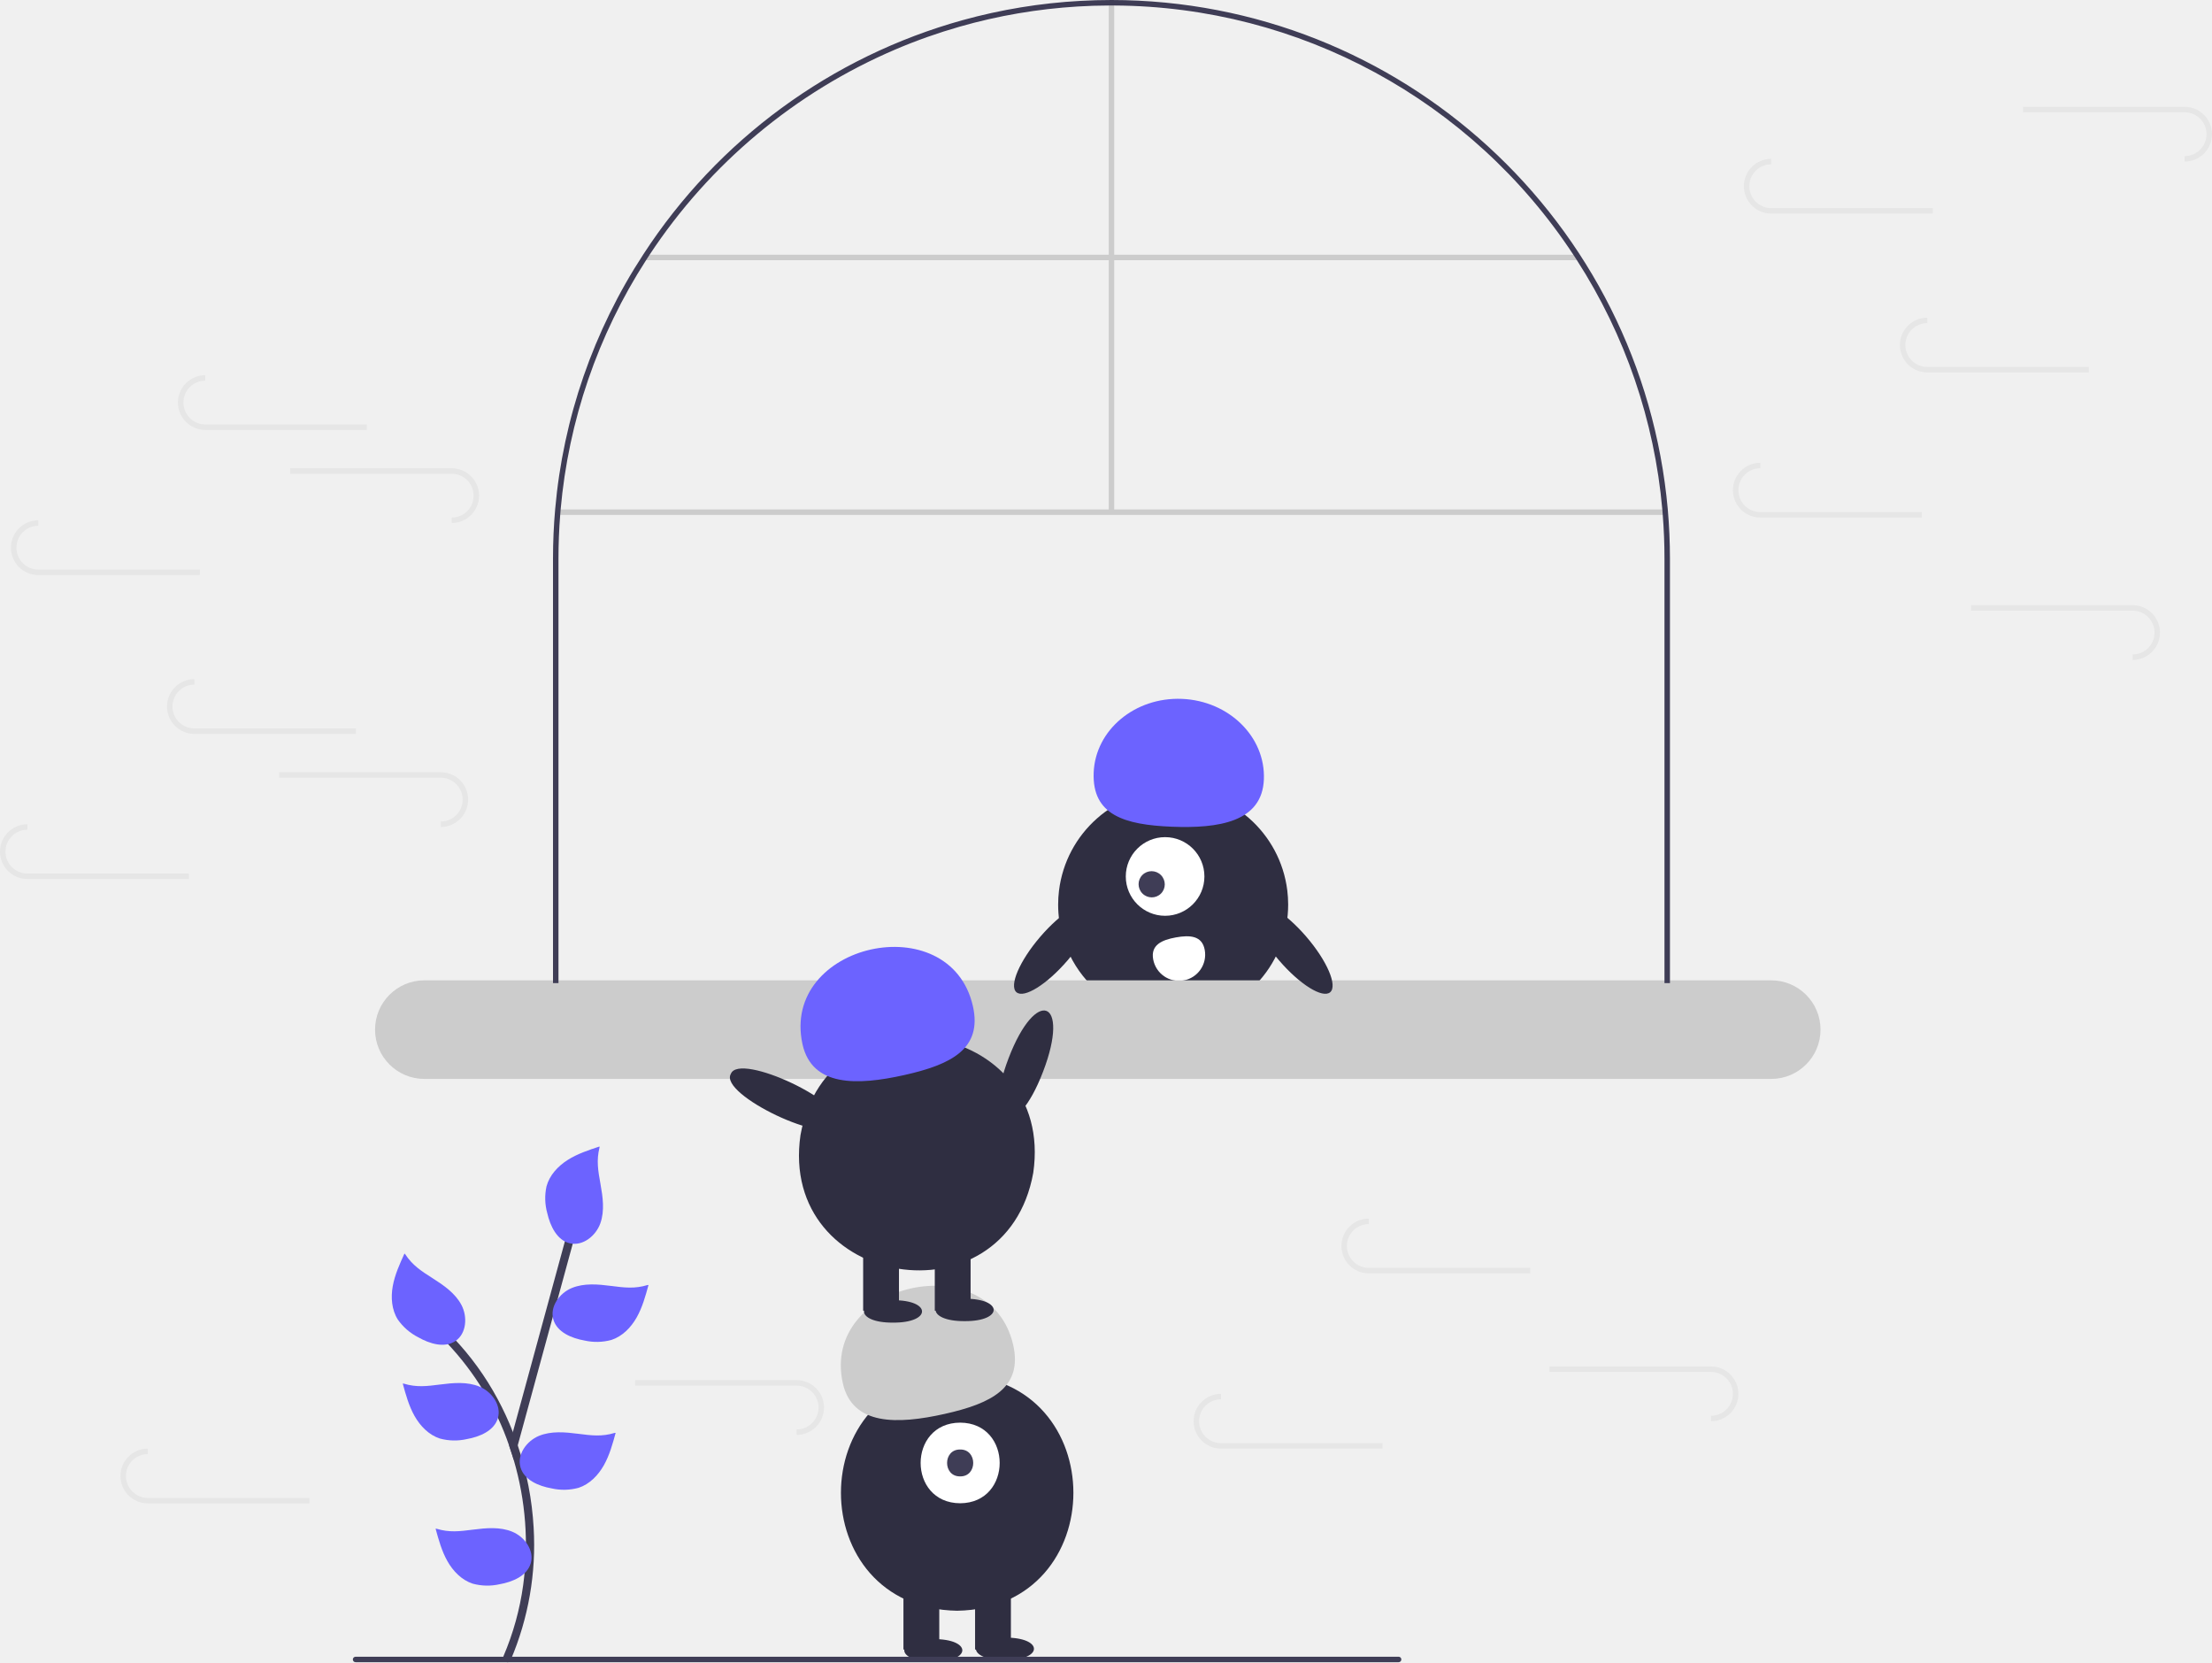
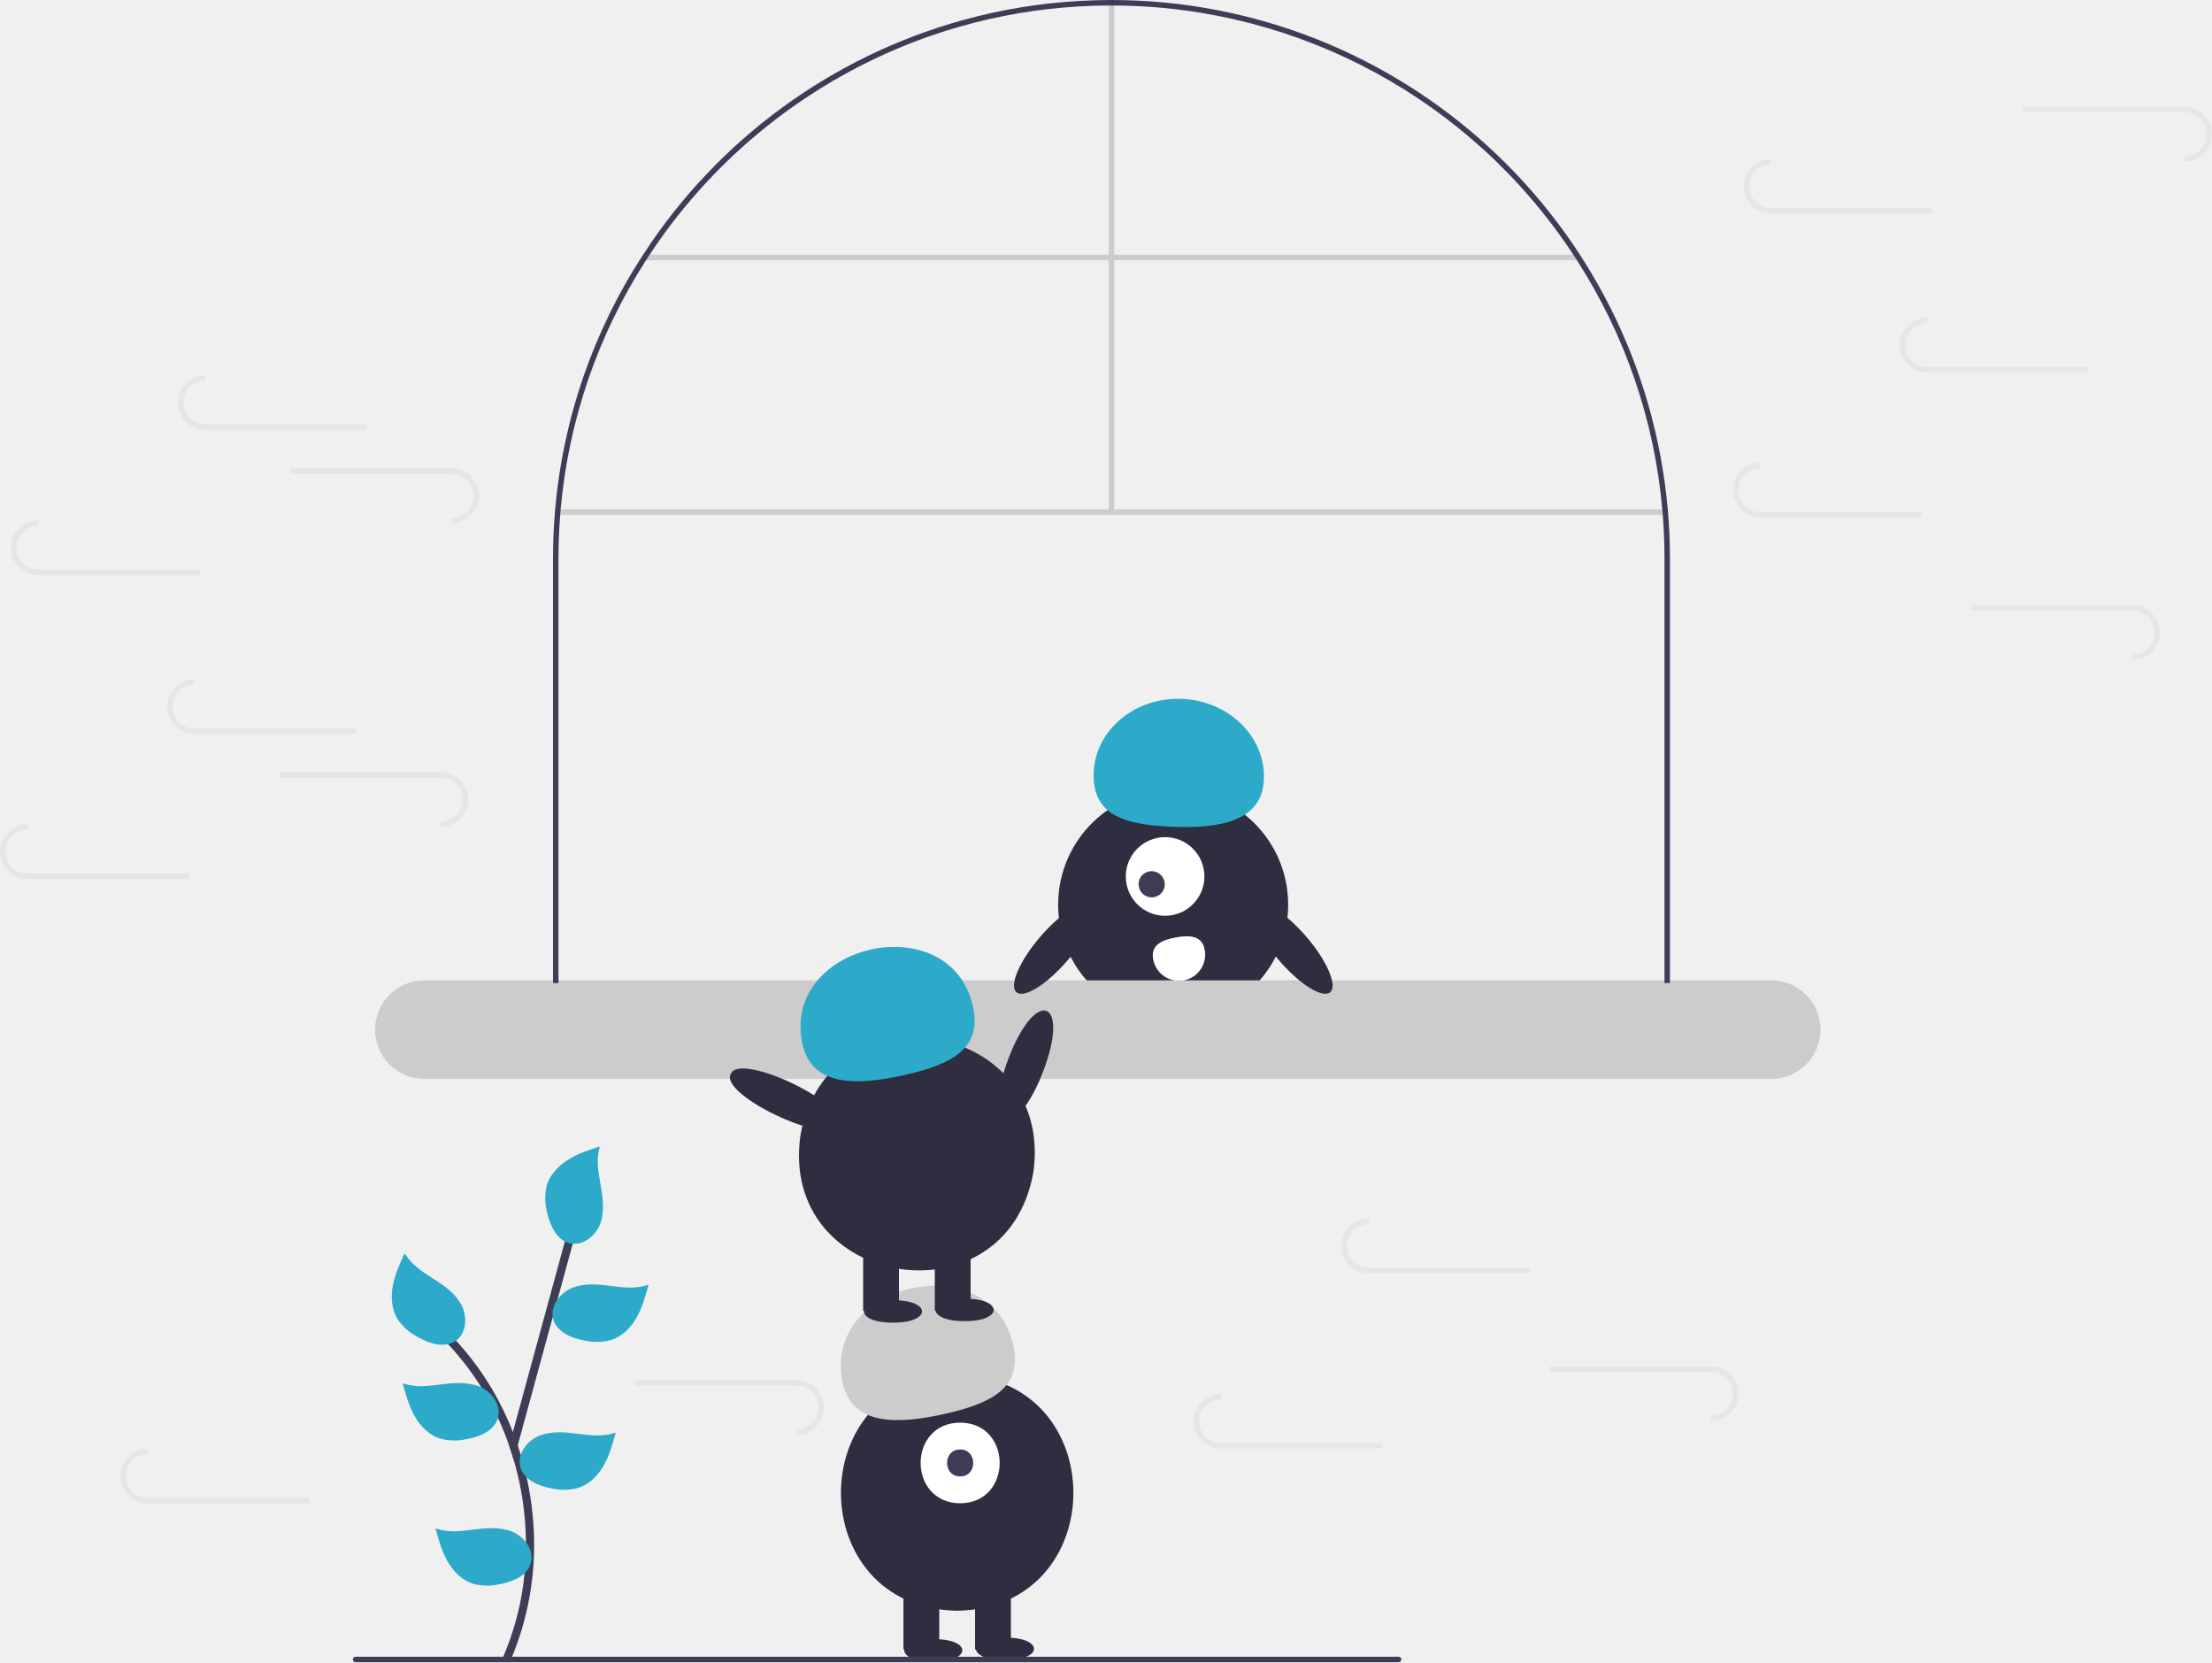
<svg xmlns="http://www.w3.org/2000/svg" id="ae81c40f-6eb7-45b1-b509-6cf6baf1840d" data-name="Layer 1" width="808" height="607.018" viewBox="0 0 808 607.018">
  <rect x="203.7" y="186.04" width="405.24" height="2" fill="#ccc" />
  <rect x="405" y="1.002" width="2" height="186.036" fill="#ccc" />
  <rect x="235.35" y="93.02" width="341.3" height="2" fill="#ccc" />
  <path d="M666.54,476.833a41.97,41.97,0,0,1-10.39,27.66c-.6.69-1.23,1.35-1.87,2h-59.5c-.64-.65-1.27-1.31-1.87-2a41.846,41.846,0,0,1-8.59-15.45s.01,0,0-.01a42.017,42.017,0,0,1-1.8-12.2,40.808,40.808,0,0,1,.31-5.09,42.013,42.013,0,0,1,83.39-.11A42.463,42.463,0,0,1,666.54,476.833Z" transform="translate(-196 -146.4908)" fill="#2f2e41" />
  <polygon points="375.58 360.002 370.44 360.002 374.43 358.002 374.55 357.942 374.58 358.002 375.58 360.002" fill="#2f2e41" />
  <polygon points="410.61 360.002 405.47 360.002 406.47 358.002 406.5 357.942 406.62 358.002 410.61 360.002" fill="#2f2e41" />
  <circle cx="425.588" cy="320.067" r="14.359" fill="#fff" />
  <ellipse cx="616.686" cy="469.411" rx="4.766" ry="4.8" transform="translate(-347.3005 427.0596) rotate(-45)" fill="#3f3d56" />
-   <path d="M657.671,431.129c.632-15.554-12.773-28.728-29.941-29.425s-31.597,11.346-32.229,26.9,11.302,19.087,28.47,19.785S657.039,446.683,657.671,431.129Z" transform="translate(-196 -146.4908)" fill="#6c63ff" />
+   <path d="M657.671,431.129c.632-15.554-12.773-28.728-29.941-29.425s-31.597,11.346-32.229,26.9,11.302,19.087,28.47,19.785S657.039,446.683,657.671,431.129Z" transform="translate(-196 -146.4908)" fill="#2daac9" />
  <path d="M636.068,493.391a9.572,9.572,0,1,1-18.835,3.429l-.003-.018c-.942-5.202,3.08-7.043,8.283-7.985S635.126,488.189,636.068,493.391Z" transform="translate(-196 -146.4908)" fill="#fff" />
  <path d="M843,504.491H351a18,18,0,0,0,0,36H843a18,18,0,0,0,0-36Z" transform="translate(-196 -146.4908)" fill="#ccc" />
  <path d="M806,350.491v155h-2v-155q0-8.055-.63-15.96c-.05-.67-.1-1.33-.16-2a200.662,200.662,0,0,0-31.2-91.02c-.43-.67-.86-1.33-1.3-2a201.969,201.969,0,0,0-167.71-91.01c-.33-.01-.67-.01-1-.01s-.67,0-1,.01q-5.685.015-11.28.36a200.469,200.469,0,0,0-43.17,7.37,199.601,199.601,0,0,0-23.43,8.3,203.248,203.248,0,0,0-89.83,74.98c-.44.67-.87,1.33-1.3,2a200.662,200.662,0,0,0-31.2,91.02c-.06.67-.11,1.33-.16,2Q400,342.436,400,350.491v155h-2v-155q0-9.12.79-18.03a202.465,202.465,0,0,1,32.25-93.15,204.174,204.174,0,0,1,116.58-85.46,202.849,202.849,0,0,1,43.02-7.04q5.64-.315,11.36-.32a204.228,204.228,0,0,1,203.21,186.02Q805.99,341.391,806,350.491Z" transform="translate(-196 -146.4908)" fill="#3f3d56" />
  <path d="M545.635,648.565c56.612.967,56.603,85.176-.002,86.135C489.023,733.733,489.032,649.524,545.635,648.565Z" transform="translate(-196 -146.4908)" fill="#2f2e41" />
  <rect x="330.01" y="578.941" width="13.084" height="23.442" fill="#2f2e41" />
  <rect x="356.177" y="578.941" width="13.084" height="23.442" fill="#2f2e41" />
  <path d="M536.913,745.058c14.138-.1,14.138,8.278-.001,8.177C522.775,753.335,522.775,744.957,536.913,745.058Z" transform="translate(-196 -146.4908)" fill="#2f2e41" />
  <path d="M563.08,744.513c14.138-.1,14.138,8.278-.001,8.177C548.943,752.79,548.943,744.411,563.08,744.513Z" transform="translate(-196 -146.4908)" fill="#2f2e41" />
  <path d="M546.726,666.01c19.25.086,19.248,29.355-.001,29.438C527.476,695.362,527.478,666.094,546.726,666.01Z" transform="translate(-196 -146.4908)" fill="#fff" />
  <path d="M546.726,675.823c6.366-.093,6.366,9.907-0,9.813C540.36,685.729,540.36,675.729,546.726,675.823Z" transform="translate(-196 -146.4908)" fill="#3f3d56" />
  <path d="M503.859,651.581c-8.091-36.891,53.888-50.724,62.251-13.898,3.477,15.572-7.915,21.316-25.105,25.154S507.336,667.155,503.859,651.581Z" transform="translate(-196 -146.4908)" fill="#ccc" />
  <path d="M564.409,532.946c10.033-26.274,22.679-21.439,12.629,4.828C567.005,564.047,554.359,559.213,564.409,532.946Z" transform="translate(-196 -146.4908)" fill="#2f2e41" />
  <path d="M488.405,560.983c10.023-55.726,93.143-42.229,85.022,13.799C563.405,630.507,480.284,617.009,488.405,560.983Z" transform="translate(-196 -146.4908)" fill="#2f2e41" />
  <rect x="315.291" y="455.191" width="13.084" height="23.442" fill="#2f2e41" />
  <rect x="341.458" y="455.191" width="13.084" height="23.442" fill="#2f2e41" />
  <path d="M522.194,621.307c14.138-.1,14.138,8.278-.001,8.177C508.056,629.585,508.056,621.206,522.194,621.307Z" transform="translate(-196 -146.4908)" fill="#2f2e41" />
  <path d="M548.361,620.762c14.138-.1,14.138,8.278-.001,8.177C534.224,629.04,534.223,620.661,548.361,620.762Z" transform="translate(-196 -146.4908)" fill="#2f2e41" />
-   <path d="M489.139,527.831c-8.091-36.891,53.888-50.724,62.251-13.898,3.477,15.572-7.915,21.316-25.105,25.154S492.617,543.404,489.139,527.831Z" transform="translate(-196 -146.4908)" fill="#6c63ff" />
+   <path d="M489.139,527.831c-8.091-36.891,53.888-50.724,62.251-13.898,3.477,15.572-7.915,21.316-25.105,25.154S492.617,543.404,489.139,527.831Z" transform="translate(-196 -146.4908)" fill="#2daac9" />
  <path d="M462.952,538.671c3.044-8.19,43.332,10.918,38.912,18.457C498.821,565.317,458.532,546.209,462.952,538.671Z" transform="translate(-196 -146.4908)" fill="#2f2e41" />
  <ellipse cx="668.205" cy="492.895" rx="6.594" ry="21.006" transform="translate(-355.8591 407.6664) rotate(-40.64516)" fill="#2f2e41" />
  <ellipse cx="580.971" cy="492.895" rx="21.006" ry="6.594" transform="translate(-367.4456 466.162) rotate(-49.35484)" fill="#2f2e41" />
  <path d="M959,282.493H900a10,10,0,0,1,0-20v2a8,8,0,0,0,0,16h59Z" transform="translate(-196 -146.4908)" fill="#e6e6e6" />
  <path d="M898,335.493H839a10,10,0,0,1,0-20v2a8,8,0,0,0,0,16h59Z" transform="translate(-196 -146.4908)" fill="#e6e6e6" />
  <path d="M975,387.493v-2a8,8,0,0,0,0-16H916v-2h59a10,10,0,0,1,0,20Z" transform="translate(-196 -146.4908)" fill="#e6e6e6" />
  <path d="M994,205.493v-2a8,8,0,0,0,0-16H935v-2h59a10,10,0,0,1,0,20Z" transform="translate(-196 -146.4908)" fill="#e6e6e6" />
  <path d="M902,224.493H843a10,10,0,0,1,0-20v2a8,8,0,0,0,0,16h59Z" transform="translate(-196 -146.4908)" fill="#e6e6e6" />
  <path d="M326,414.493H267a10,10,0,0,1,0-20v2a8,8,0,0,0,0,16h59Z" transform="translate(-196 -146.4908)" fill="#e6e6e6" />
  <path d="M357,448.493v-2a8,8,0,0,0,0-16H298v-2h59a10,10,0,0,1,0,20Z" transform="translate(-196 -146.4908)" fill="#e6e6e6" />
  <path d="M265,467.493H206a10,10,0,0,1,0-20v2a8,8,0,0,0,0,16h59Z" transform="translate(-196 -146.4908)" fill="#e6e6e6" />
  <path d="M330,303.493H271a10,10,0,0,1,0-20v2a8,8,0,0,0,0,16h59Z" transform="translate(-196 -146.4908)" fill="#e6e6e6" />
  <path d="M361,337.493v-2a8,8,0,0,0,0-16H302v-2h59a10,10,0,0,1,0,20Z" transform="translate(-196 -146.4908)" fill="#e6e6e6" />
  <path d="M269,356.493H210a10,10,0,0,1,0-20v2a8,8,0,0,0,0,16h59Z" transform="translate(-196 -146.4908)" fill="#e6e6e6" />
  <path d="M755,611.493H696a10,10,0,0,1,0-20v2a8,8,0,0,0,0,16h59Z" transform="translate(-196 -146.4908)" fill="#e6e6e6" />
  <path d="M821,665.493v-2a8,8,0,0,0,0-16H762v-2h59a10,10,0,0,1,0,20Z" transform="translate(-196 -146.4908)" fill="#e6e6e6" />
  <path d="M701,675.493H642a10,10,0,0,1,0-20v2a8,8,0,0,0,0,16h59Z" transform="translate(-196 -146.4908)" fill="#e6e6e6" />
  <path d="M487,670.493v-2a8,8,0,0,0,0-16H428v-2h59a10,10,0,0,1,0,20Z" transform="translate(-196 -146.4908)" fill="#e6e6e6" />
  <path d="M309,695.493H250a10,10,0,0,1,0-20v2a8,8,0,0,0,0,16h59Z" transform="translate(-196 -146.4908)" fill="#e6e6e6" />
  <path d="M706.886,753.493h-381a1,1,0,0,1,0-2h381a1,1,0,0,1,0,2Z" transform="translate(-196 -146.4908)" fill="#3f3d56" />
  <path d="M382.53,752.723c-.77,1.77-3.35.24-2.59-1.51a100.86,100.86,0,0,0,7.17-25.9,109.443,109.443,0,0,0-3.45-45.66c-.16-.53-.32-1.07-.48-1.6-.38-1.22-.78-2.44-1.2-3.64a103.062,103.062,0,0,0-22.68-37.46c-1.33-1.4.79-3.52,2.12-2.12a103.417,103.417,0,0,1,16.34,22.52,108.082,108.082,0,0,1,5.58,12.08c.63,1.61,1.22,3.24,1.78,4.87a114.241,114.241,0,0,1,5.81,30.06A107.162,107.162,0,0,1,382.53,752.723Z" transform="translate(-196 -146.4908)" fill="#3f3d56" />
  <path d="M405.43,599.893q-4.995,18.285-9.98,36.57-5.175,18.93-10.33,37.84-.735,2.685-1.46,5.35c-.16-.53-.32-1.07-.48-1.6-.38-1.22-.78-2.44-1.2-3.64.45-1.66.9-3.32,1.36-4.98q.93-3.405,1.86-6.81,8.67-31.77,17.34-63.53A1.5,1.5,0,0,1,405.43,599.893Z" transform="translate(-196 -146.4908)" fill="#3f3d56" />
-   <path d="M343.743,604.261c-1.748,3.836-3.513,7.722-4.269,11.869s-.412,8.652,1.831,12.222a20.339,20.339,0,0,0,7.421,6.459c4.187,2.388,9.631,4.075,13.635,1.392,4.044-2.71,4.474-8.833,2.208-13.142s-6.475-7.199-10.582-9.813-7.325-4.681-9.988-8.757Z" transform="translate(-196 -146.4908)" fill="#6c63ff" />
-   <path d="M414.996,565.171c-4.006,1.315-8.058,2.652-11.62,4.907s-6.64,5.562-7.744,9.631a20.339,20.339,0,0,0,.282,9.834c1.083,4.697,3.533,9.843,8.22,10.968,4.734,1.136,9.527-2.698,11.158-7.285s.903-9.64.041-14.431S413.809,570.237,415,565.517Z" transform="translate(-196 -146.4908)" fill="#6c63ff" />
-   <path d="M343.116,651.743c1.113,4.067,2.245,8.181,4.319,11.851s5.222,6.911,9.231,8.217a20.339,20.339,0,0,0,9.836.211c4.745-.846,10.007-3.035,11.366-7.66,1.372-4.671-2.217-9.65-6.716-11.509s-9.583-1.385-14.411-.764-8.624,1.093-13.279-.333Z" transform="translate(-196 -146.4908)" fill="#6c63ff" />
-   <path d="M355.116,704.743c1.113,4.067,2.245,8.181,4.319,11.851s5.222,6.911,9.231,8.217a20.339,20.339,0,0,0,9.836.211c4.745-.846,10.007-3.035,11.366-7.66,1.372-4.671-2.217-9.65-6.716-11.509s-9.583-1.385-14.411-.764-8.624,1.093-13.279-.333Z" transform="translate(-196 -146.4908)" fill="#6c63ff" />
-   <path d="M420.884,669.743c-1.113,4.067-2.245,8.181-4.319,11.851s-5.222,6.911-9.231,8.217a20.339,20.339,0,0,1-9.836.211c-4.745-.846-10.007-3.035-11.366-7.66-1.372-4.671,2.217-9.65,6.716-11.509s9.583-1.385,14.411-.764,8.624,1.093,13.279-.333Z" transform="translate(-196 -146.4908)" fill="#6c63ff" />
-   <path d="M432.884,615.743c-1.113,4.067-2.245,8.181-4.319,11.851s-5.222,6.911-9.231,8.217a20.339,20.339,0,0,1-9.836.211c-4.745-.846-10.007-3.035-11.366-7.66-1.372-4.671,2.217-9.65,6.716-11.509s9.583-1.385,14.411-.764,8.624,1.093,13.279-.333Z" transform="translate(-196 -146.4908)" fill="#6c63ff" />
+   <path d="M343.743,604.261c-1.748,3.836-3.513,7.722-4.269,11.869s-.412,8.652,1.831,12.222a20.339,20.339,0,0,0,7.421,6.459c4.187,2.388,9.631,4.075,13.635,1.392,4.044-2.71,4.474-8.833,2.208-13.142s-6.475-7.199-10.582-9.813-7.325-4.681-9.988-8.757Z" transform="translate(-196 -146.4908)" fill="#2daac9" />
+   <path d="M414.996,565.171c-4.006,1.315-8.058,2.652-11.62,4.907s-6.64,5.562-7.744,9.631a20.339,20.339,0,0,0,.282,9.834c1.083,4.697,3.533,9.843,8.22,10.968,4.734,1.136,9.527-2.698,11.158-7.285s.903-9.64.041-14.431S413.809,570.237,415,565.517Z" transform="translate(-196 -146.4908)" fill="#2daac9" />
+   <path d="M343.116,651.743c1.113,4.067,2.245,8.181,4.319,11.851s5.222,6.911,9.231,8.217a20.339,20.339,0,0,0,9.836.211c4.745-.846,10.007-3.035,11.366-7.66,1.372-4.671-2.217-9.65-6.716-11.509s-9.583-1.385-14.411-.764-8.624,1.093-13.279-.333Z" transform="translate(-196 -146.4908)" fill="#2daac9" />
+   <path d="M355.116,704.743c1.113,4.067,2.245,8.181,4.319,11.851s5.222,6.911,9.231,8.217a20.339,20.339,0,0,0,9.836.211c4.745-.846,10.007-3.035,11.366-7.66,1.372-4.671-2.217-9.65-6.716-11.509s-9.583-1.385-14.411-.764-8.624,1.093-13.279-.333Z" transform="translate(-196 -146.4908)" fill="#2daac9" />
+   <path d="M420.884,669.743c-1.113,4.067-2.245,8.181-4.319,11.851s-5.222,6.911-9.231,8.217a20.339,20.339,0,0,1-9.836.211c-4.745-.846-10.007-3.035-11.366-7.66-1.372-4.671,2.217-9.65,6.716-11.509s9.583-1.385,14.411-.764,8.624,1.093,13.279-.333Z" transform="translate(-196 -146.4908)" fill="#2daac9" />
+   <path d="M432.884,615.743c-1.113,4.067-2.245,8.181-4.319,11.851s-5.222,6.911-9.231,8.217a20.339,20.339,0,0,1-9.836.211c-4.745-.846-10.007-3.035-11.366-7.66-1.372-4.671,2.217-9.65,6.716-11.509s9.583-1.385,14.411-.764,8.624,1.093,13.279-.333Z" transform="translate(-196 -146.4908)" fill="#2daac9" />
</svg>
